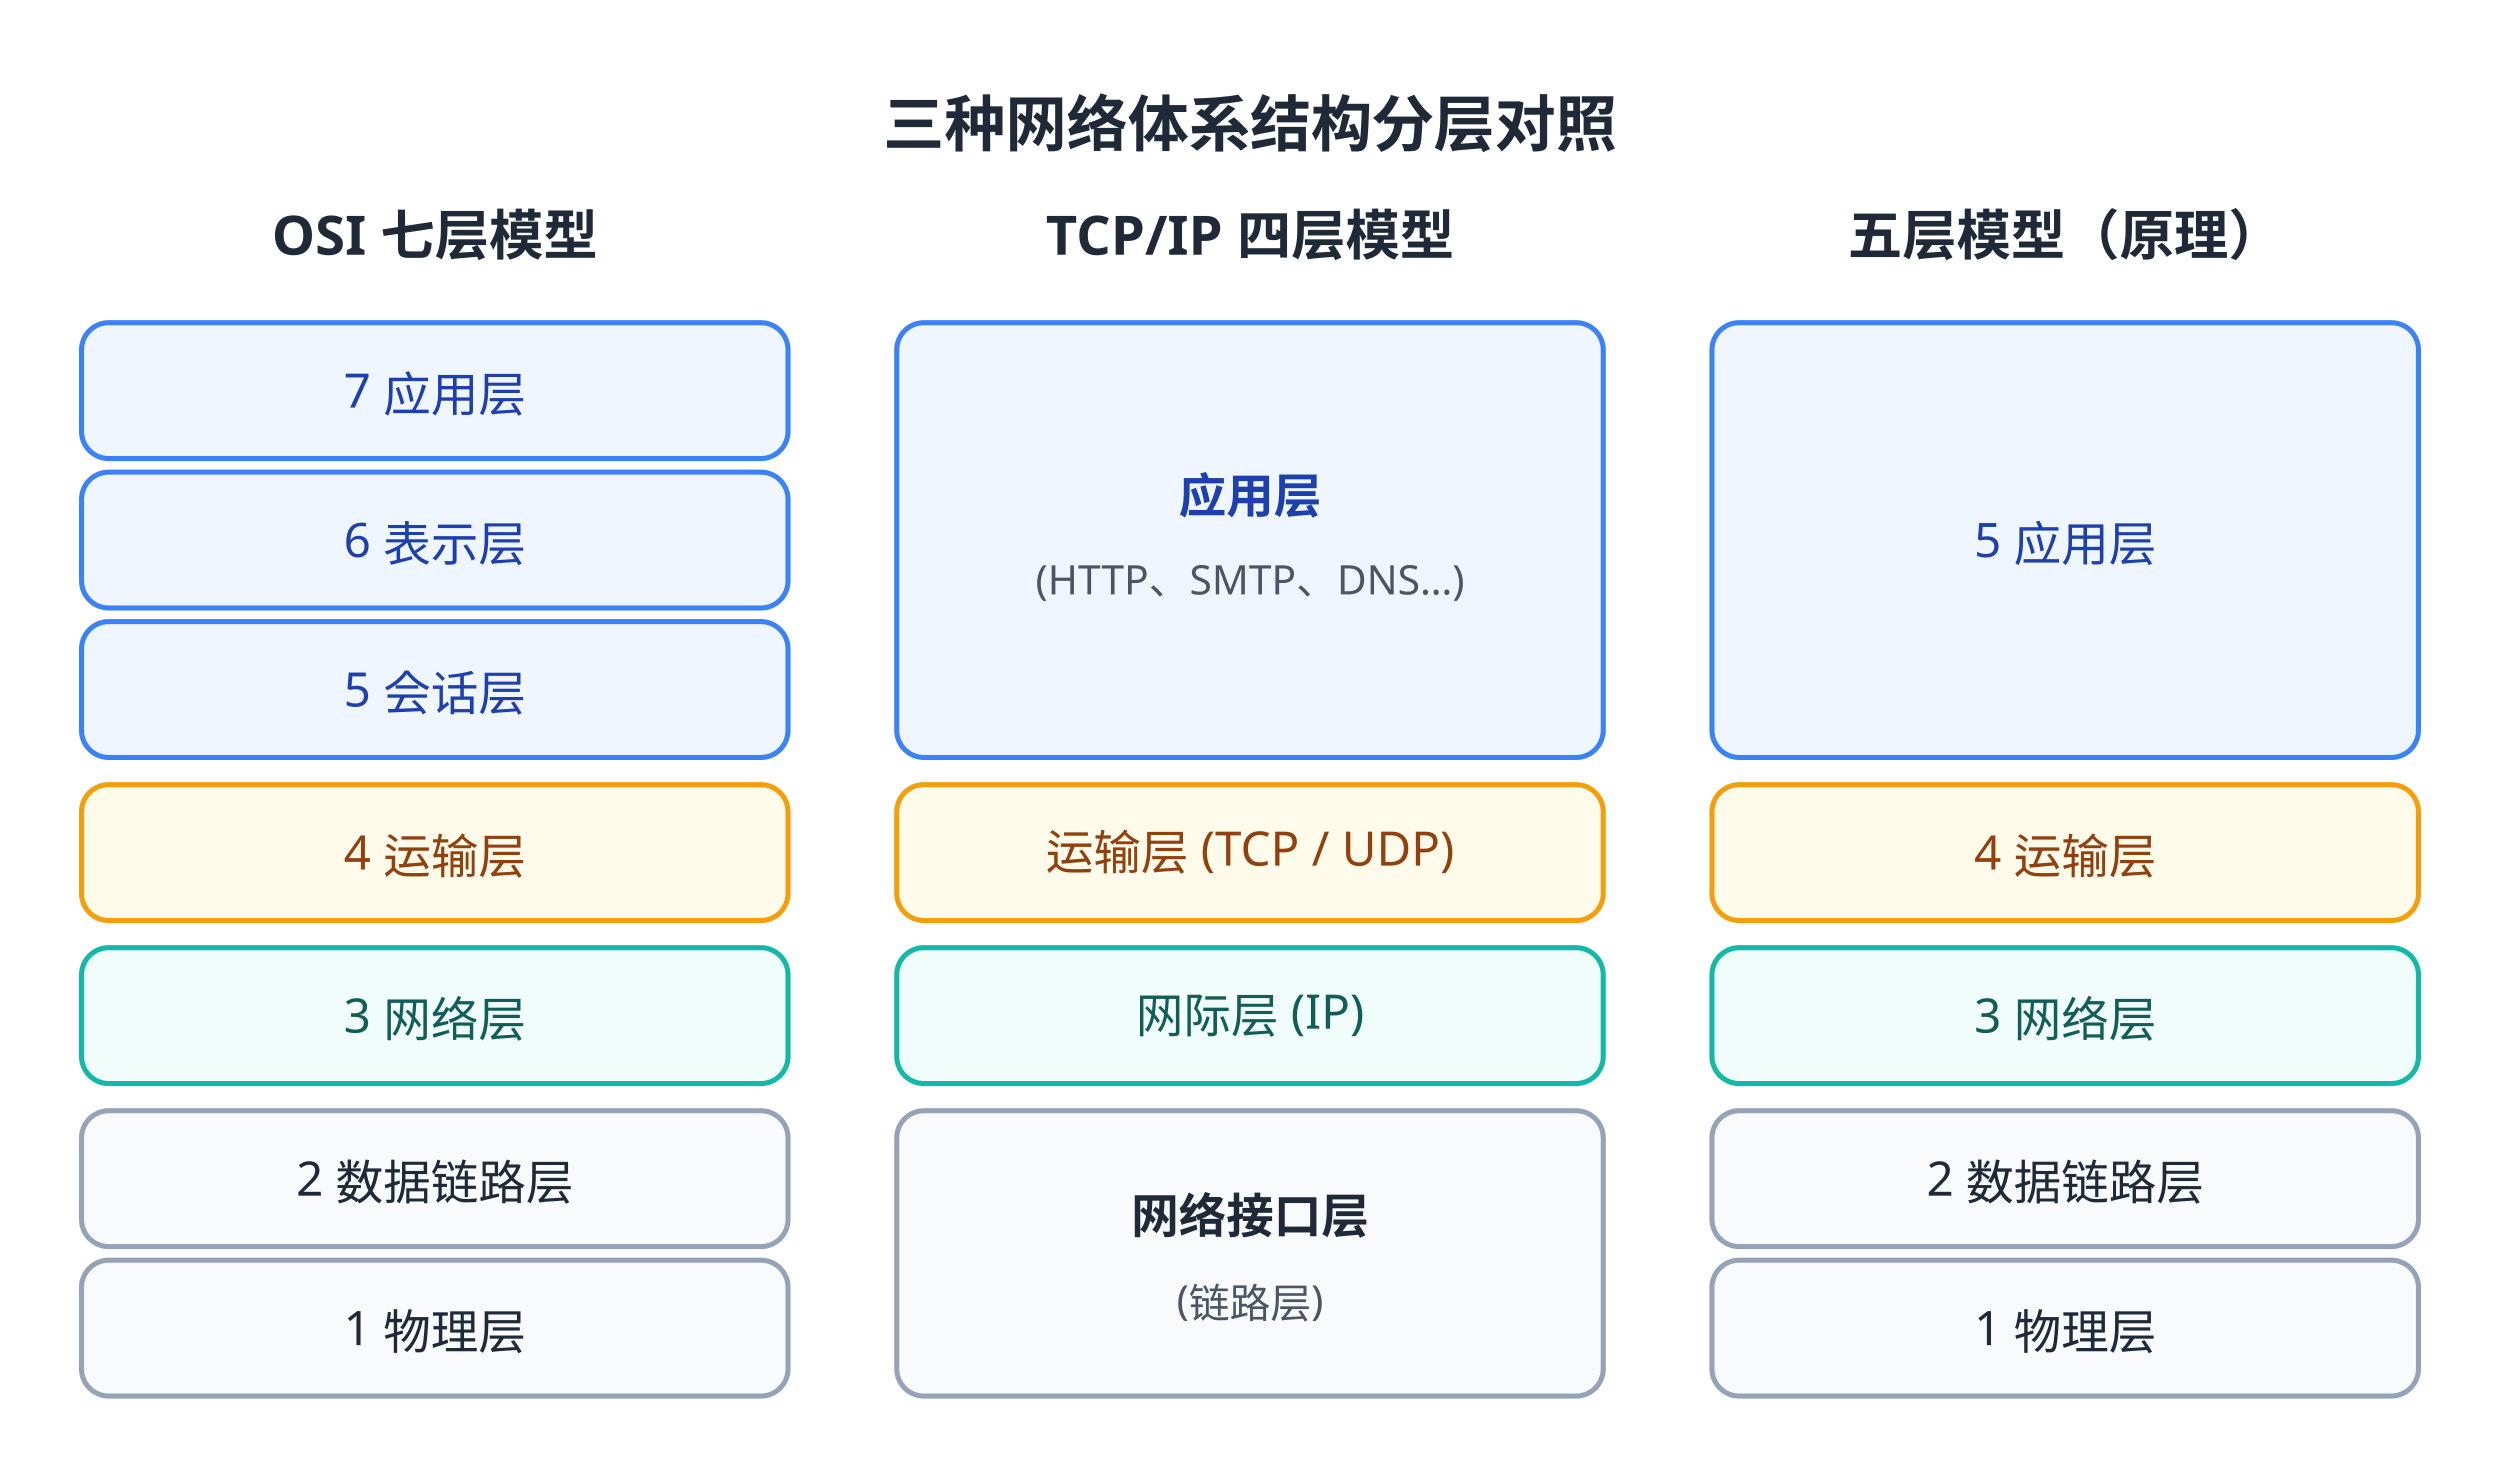
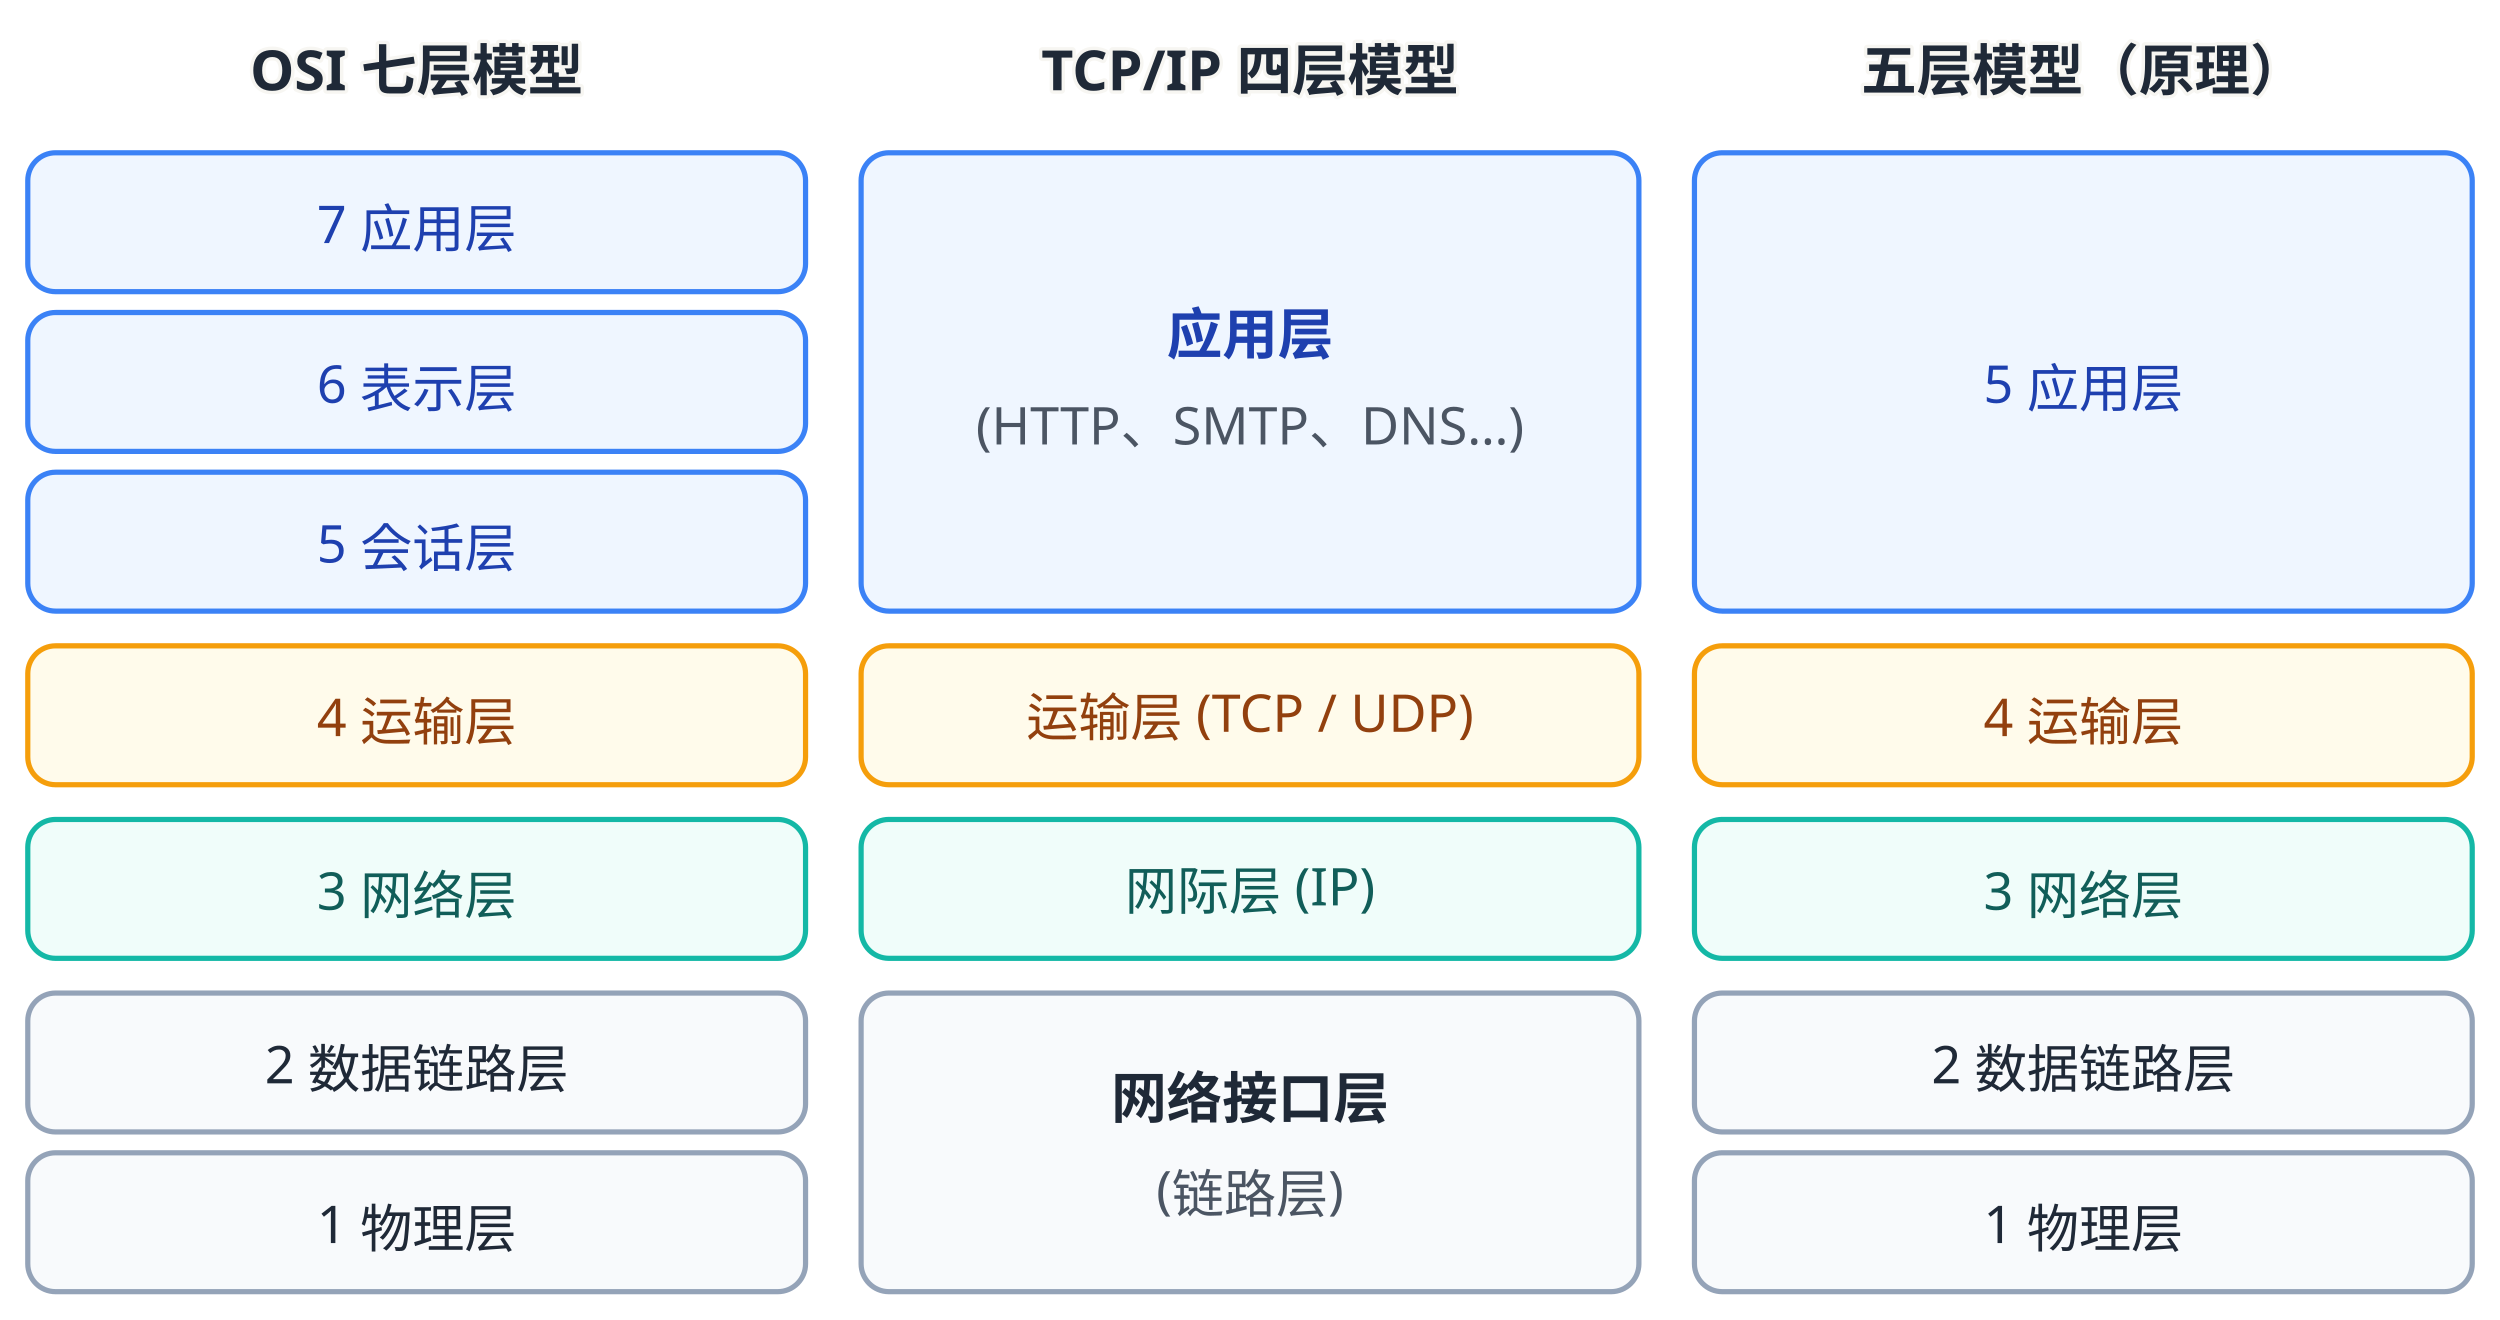
- <svg xmlns="http://www.w3.org/2000/svg" viewBox="12 1 736 435" width="736" height="435" role="img">
+ <svg xmlns="http://www.w3.org/2000/svg" viewBox="0 0 720 380" width="720" height="380" role="img">
  <g font-family="'PingFang SC','Noto Sans SC','Microsoft YaHei',system-ui,sans-serif">
-     <text x="380" y="44" text-anchor="middle" font-size="18" font-weight="600" fill="#1f2937">三种网络体系结构分层对照</text>
-     <text x="140" y="76" text-anchor="middle" font-size="16" font-weight="600" fill="#1f2937">OSI 七层模型</text>
-     <text x="380" y="76" text-anchor="middle" font-size="16" font-weight="600" fill="#1f2937">TCP/IP 四层模型</text>
-     <text x="620" y="76" text-anchor="middle" font-size="16" font-weight="600" fill="#1f2937">五层模型（原理）</text>
+     <text x="120" y="26" text-anchor="middle" font-size="16" font-weight="600" fill="#1f2937" paint-order="stroke" stroke="#f7f6f2" stroke-width="2" stroke-linejoin="round">OSI 七层模型</text>
+     <text x="360" y="26" text-anchor="middle" font-size="16" font-weight="600" fill="#1f2937" paint-order="stroke" stroke="#f7f6f2" stroke-width="2" stroke-linejoin="round">TCP/IP 四层模型</text>
+     <text x="600" y="26" text-anchor="middle" font-size="16" font-weight="600" fill="#1f2937" paint-order="stroke" stroke="#f7f6f2" stroke-width="2" stroke-linejoin="round">五层模型（原理）</text>
    <g stroke-width="1.5">
-       <rect x="36" y="96" width="208" height="40" rx="8" fill="#eff6ff" stroke="#3b82f6" />
-       <rect x="36" y="140" width="208" height="40" rx="8" fill="#eff6ff" stroke="#3b82f6" />
-       <rect x="36" y="184" width="208" height="40" rx="8" fill="#eff6ff" stroke="#3b82f6" />
-       <rect x="36" y="232" width="208" height="40" rx="8" fill="#fffbeb" stroke="#f59e0b" />
-       <rect x="36" y="280" width="208" height="40" rx="8" fill="#f0fdfa" stroke="#14b8a6" />
-       <rect x="36" y="328" width="208" height="40" rx="8" fill="#f8fafc" stroke="#94a3b8" />
-       <rect x="36" y="372" width="208" height="40" rx="8" fill="#f8fafc" stroke="#94a3b8" />
+       <rect x="8" y="44" width="224" height="40" rx="8" fill="#eff6ff" stroke="#3b82f6" />
+       <rect x="8" y="90" width="224" height="40" rx="8" fill="#eff6ff" stroke="#3b82f6" />
+       <rect x="8" y="136" width="224" height="40" rx="8" fill="#eff6ff" stroke="#3b82f6" />
+       <rect x="8" y="186" width="224" height="40" rx="8" fill="#fffbeb" stroke="#f59e0b" />
+       <rect x="8" y="236" width="224" height="40" rx="8" fill="#f0fdfa" stroke="#14b8a6" />
+       <rect x="8" y="286" width="224" height="40" rx="8" fill="#f8fafc" stroke="#94a3b8" />
+       <rect x="8" y="332" width="224" height="40" rx="8" fill="#f8fafc" stroke="#94a3b8" />
    </g>
-     <g text-anchor="middle" font-size="14" font-weight="400">
-       <text x="140" y="121" fill="#1e40af">7 应用层</text>
-       <text x="140" y="165" fill="#1e40af">6 表示层</text>
-       <text x="140" y="209" fill="#1e40af">5 会话层</text>
-       <text x="140" y="257" fill="#92400e">4 运输层</text>
-       <text x="140" y="305" fill="#115e59">3 网络层</text>
-       <text x="140" y="353" fill="#1f2937">2 数据链路层</text>
-       <text x="140" y="397" fill="#1f2937">1 物理层</text>
+     <g text-anchor="middle" font-size="15" font-weight="400">
+       <text x="120" y="70" fill="#1e40af">7 应用层</text>
+       <text x="120" y="116" fill="#1e40af">6 表示层</text>
+       <text x="120" y="162" fill="#1e40af">5 会话层</text>
+       <text x="120" y="212" fill="#92400e">4 运输层</text>
+       <text x="120" y="262" fill="#115e59">3 网络层</text>
+       <text x="120" y="312" fill="#1f2937">2 数据链路层</text>
+       <text x="120" y="358" fill="#1f2937">1 物理层</text>
    </g>
    <g stroke-width="1.5">
-       <rect x="276" y="96" width="208" height="128" rx="8" fill="#eff6ff" stroke="#3b82f6" />
-       <rect x="276" y="232" width="208" height="40" rx="8" fill="#fffbeb" stroke="#f59e0b" />
-       <rect x="276" y="280" width="208" height="40" rx="8" fill="#f0fdfa" stroke="#14b8a6" />
-       <rect x="276" y="328" width="208" height="84" rx="8" fill="#f8fafc" stroke="#94a3b8" />
+       <rect x="248" y="44" width="224" height="132" rx="8" fill="#eff6ff" stroke="#3b82f6" />
+       <rect x="248" y="186" width="224" height="40" rx="8" fill="#fffbeb" stroke="#f59e0b" />
+       <rect x="248" y="236" width="224" height="40" rx="8" fill="#f0fdfa" stroke="#14b8a6" />
+       <rect x="248" y="286" width="224" height="86" rx="8" fill="#f8fafc" stroke="#94a3b8" />
    </g>
    <g text-anchor="middle">
-       <text x="380" y="152" font-size="14" font-weight="600" fill="#1e40af">应用层</text>
-       <text x="380" y="176" font-size="12" font-weight="400" fill="#4b5563">(HTTP、SMTP、DNS…)</text>
-       <text x="380" y="257" font-size="14" font-weight="400" fill="#92400e">运输层 (TCP / UDP)</text>
-       <text x="380" y="305" font-size="14" font-weight="400" fill="#115e59">网际层 (IP)</text>
-       <text x="380" y="364" font-size="14" font-weight="600" fill="#1f2937">网络接口层</text>
-       <text x="380" y="388" font-size="12" font-weight="400" fill="#4b5563">(链路层)</text>
+       <text x="360" y="102" font-size="16" font-weight="600" fill="#1e40af">应用层</text>
+       <text x="360" y="128" font-size="15" font-weight="400" fill="#4b5563">(HTTP、SMTP、DNS…)</text>
+       <text x="360" y="212" font-size="15" font-weight="400" fill="#92400e">运输层 (TCP / UDP)</text>
+       <text x="360" y="262" font-size="15" font-weight="400" fill="#115e59">网际层 (IP)</text>
+       <text x="360" y="322" font-size="16" font-weight="600" fill="#1f2937">网络接口层</text>
+       <text x="360" y="348" font-size="15" font-weight="400" fill="#4b5563">(链路层)</text>
    </g>
    <g stroke-width="1.5">
-       <rect x="516" y="96" width="208" height="128" rx="8" fill="#eff6ff" stroke="#3b82f6" />
-       <rect x="516" y="232" width="208" height="40" rx="8" fill="#fffbeb" stroke="#f59e0b" />
-       <rect x="516" y="280" width="208" height="40" rx="8" fill="#f0fdfa" stroke="#14b8a6" />
-       <rect x="516" y="328" width="208" height="40" rx="8" fill="#f8fafc" stroke="#94a3b8" />
-       <rect x="516" y="372" width="208" height="40" rx="8" fill="#f8fafc" stroke="#94a3b8" />
+       <rect x="488" y="44" width="224" height="132" rx="8" fill="#eff6ff" stroke="#3b82f6" />
+       <rect x="488" y="186" width="224" height="40" rx="8" fill="#fffbeb" stroke="#f59e0b" />
+       <rect x="488" y="236" width="224" height="40" rx="8" fill="#f0fdfa" stroke="#14b8a6" />
+       <rect x="488" y="286" width="224" height="40" rx="8" fill="#f8fafc" stroke="#94a3b8" />
+       <rect x="488" y="332" width="224" height="40" rx="8" fill="#f8fafc" stroke="#94a3b8" />
    </g>
-     <g text-anchor="middle" font-size="14" font-weight="400">
-       <text x="620" y="165" fill="#1e40af">5 应用层</text>
-       <text x="620" y="257" fill="#92400e">4 运输层</text>
-       <text x="620" y="305" fill="#115e59">3 网络层</text>
-       <text x="620" y="353" fill="#1f2937">2 数据链路层</text>
-       <text x="620" y="397" fill="#1f2937">1 物理层</text>
+     <g text-anchor="middle" font-size="15" font-weight="400">
+       <text x="600" y="116" fill="#1e40af">5 应用层</text>
+       <text x="600" y="212" fill="#92400e">4 运输层</text>
+       <text x="600" y="262" fill="#115e59">3 网络层</text>
+       <text x="600" y="312" fill="#1f2937">2 数据链路层</text>
+       <text x="600" y="358" fill="#1f2937">1 物理层</text>
    </g>
  </g>
</svg>
